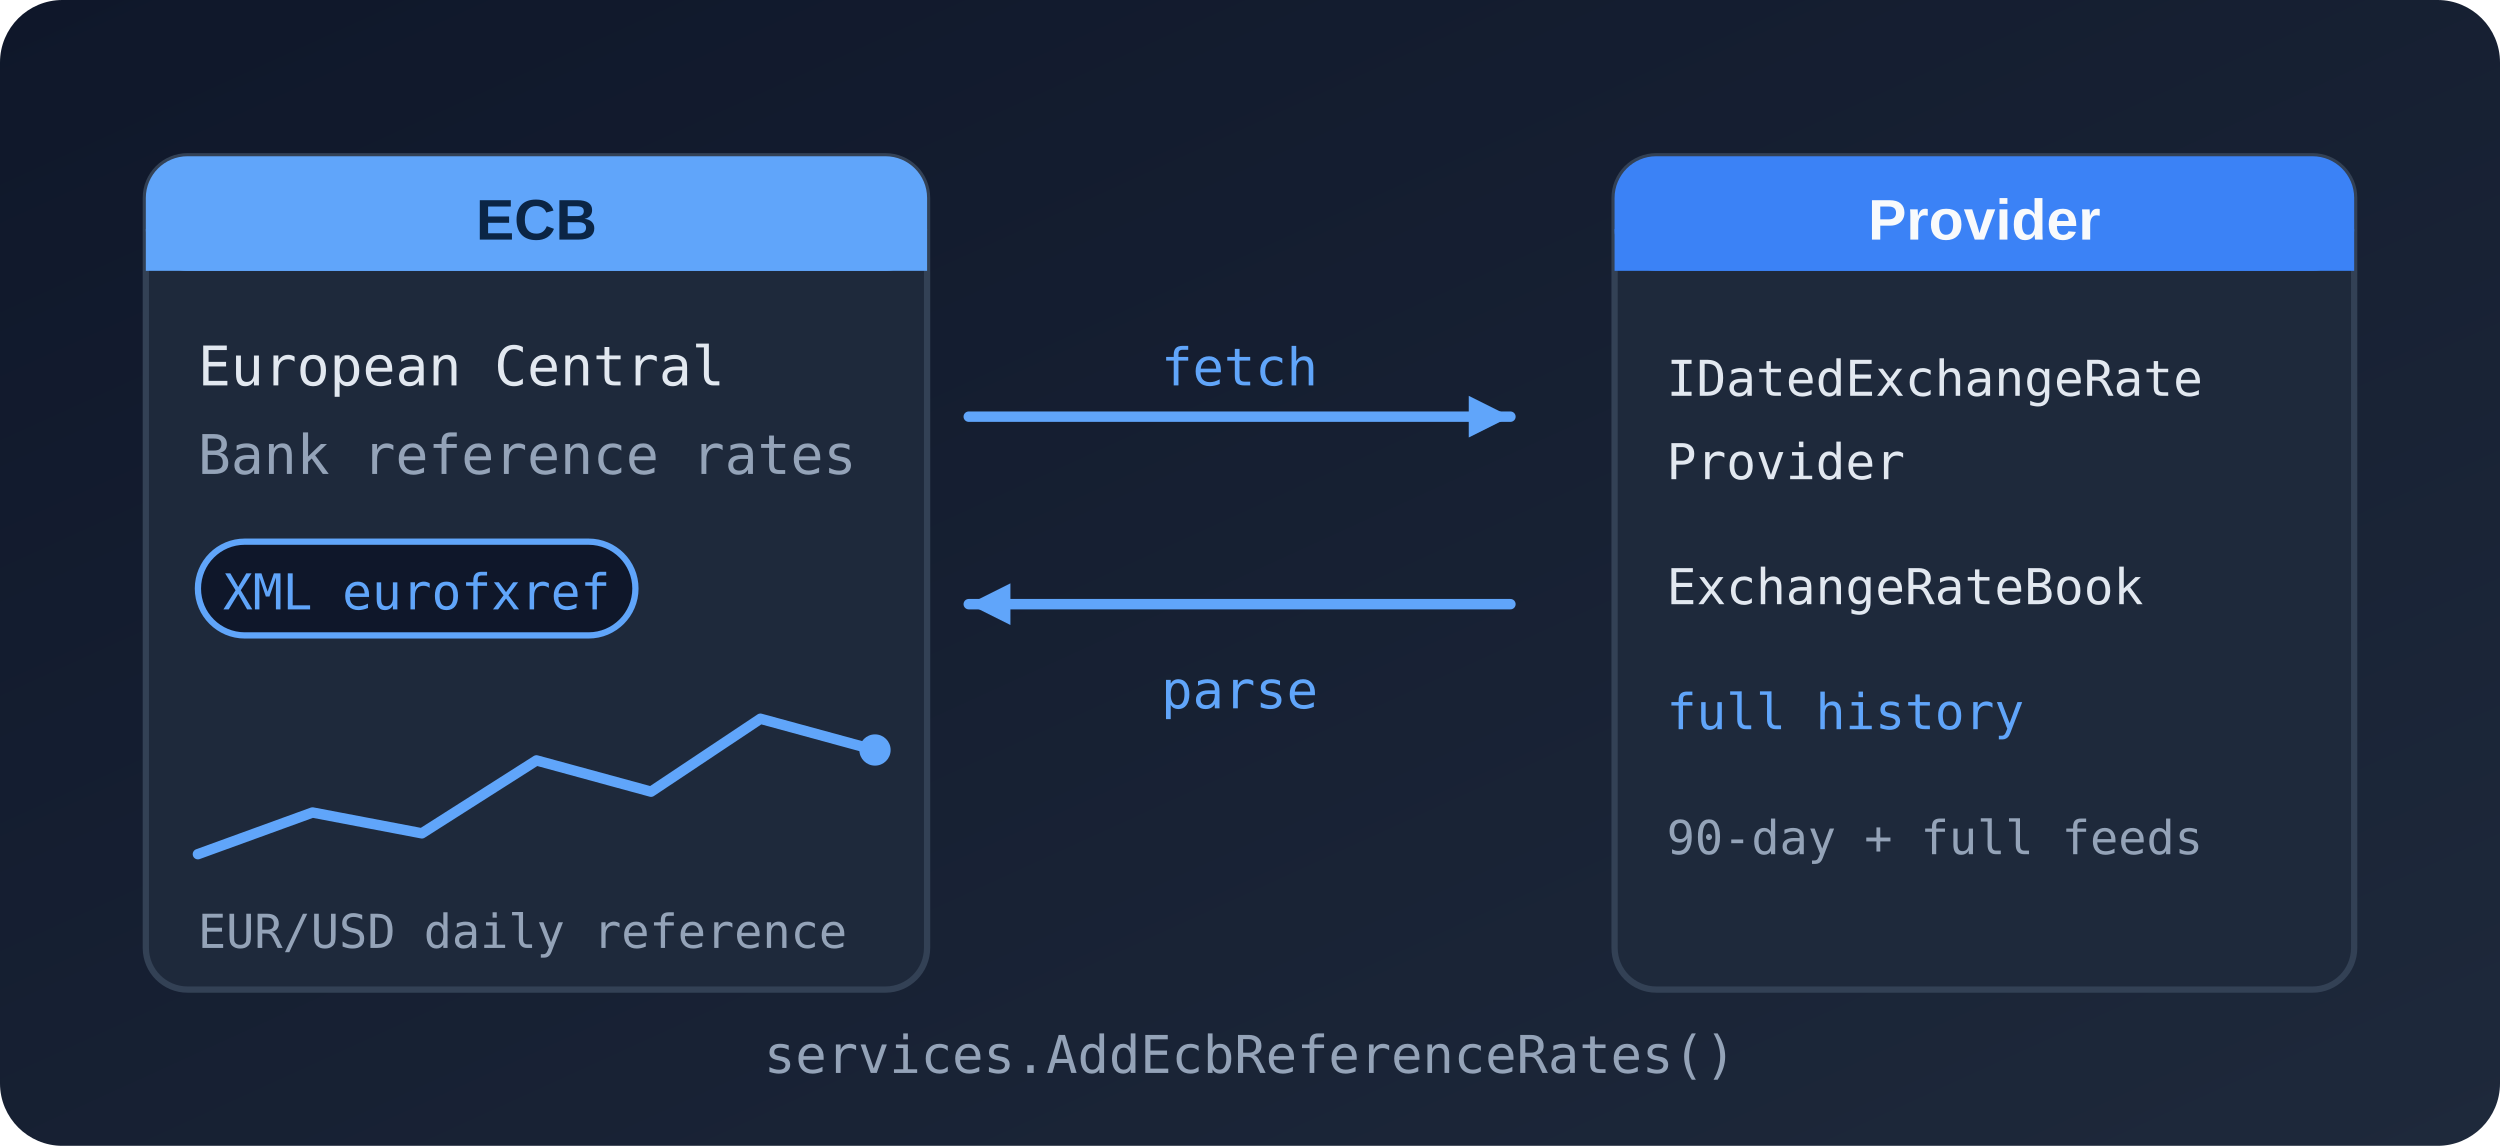
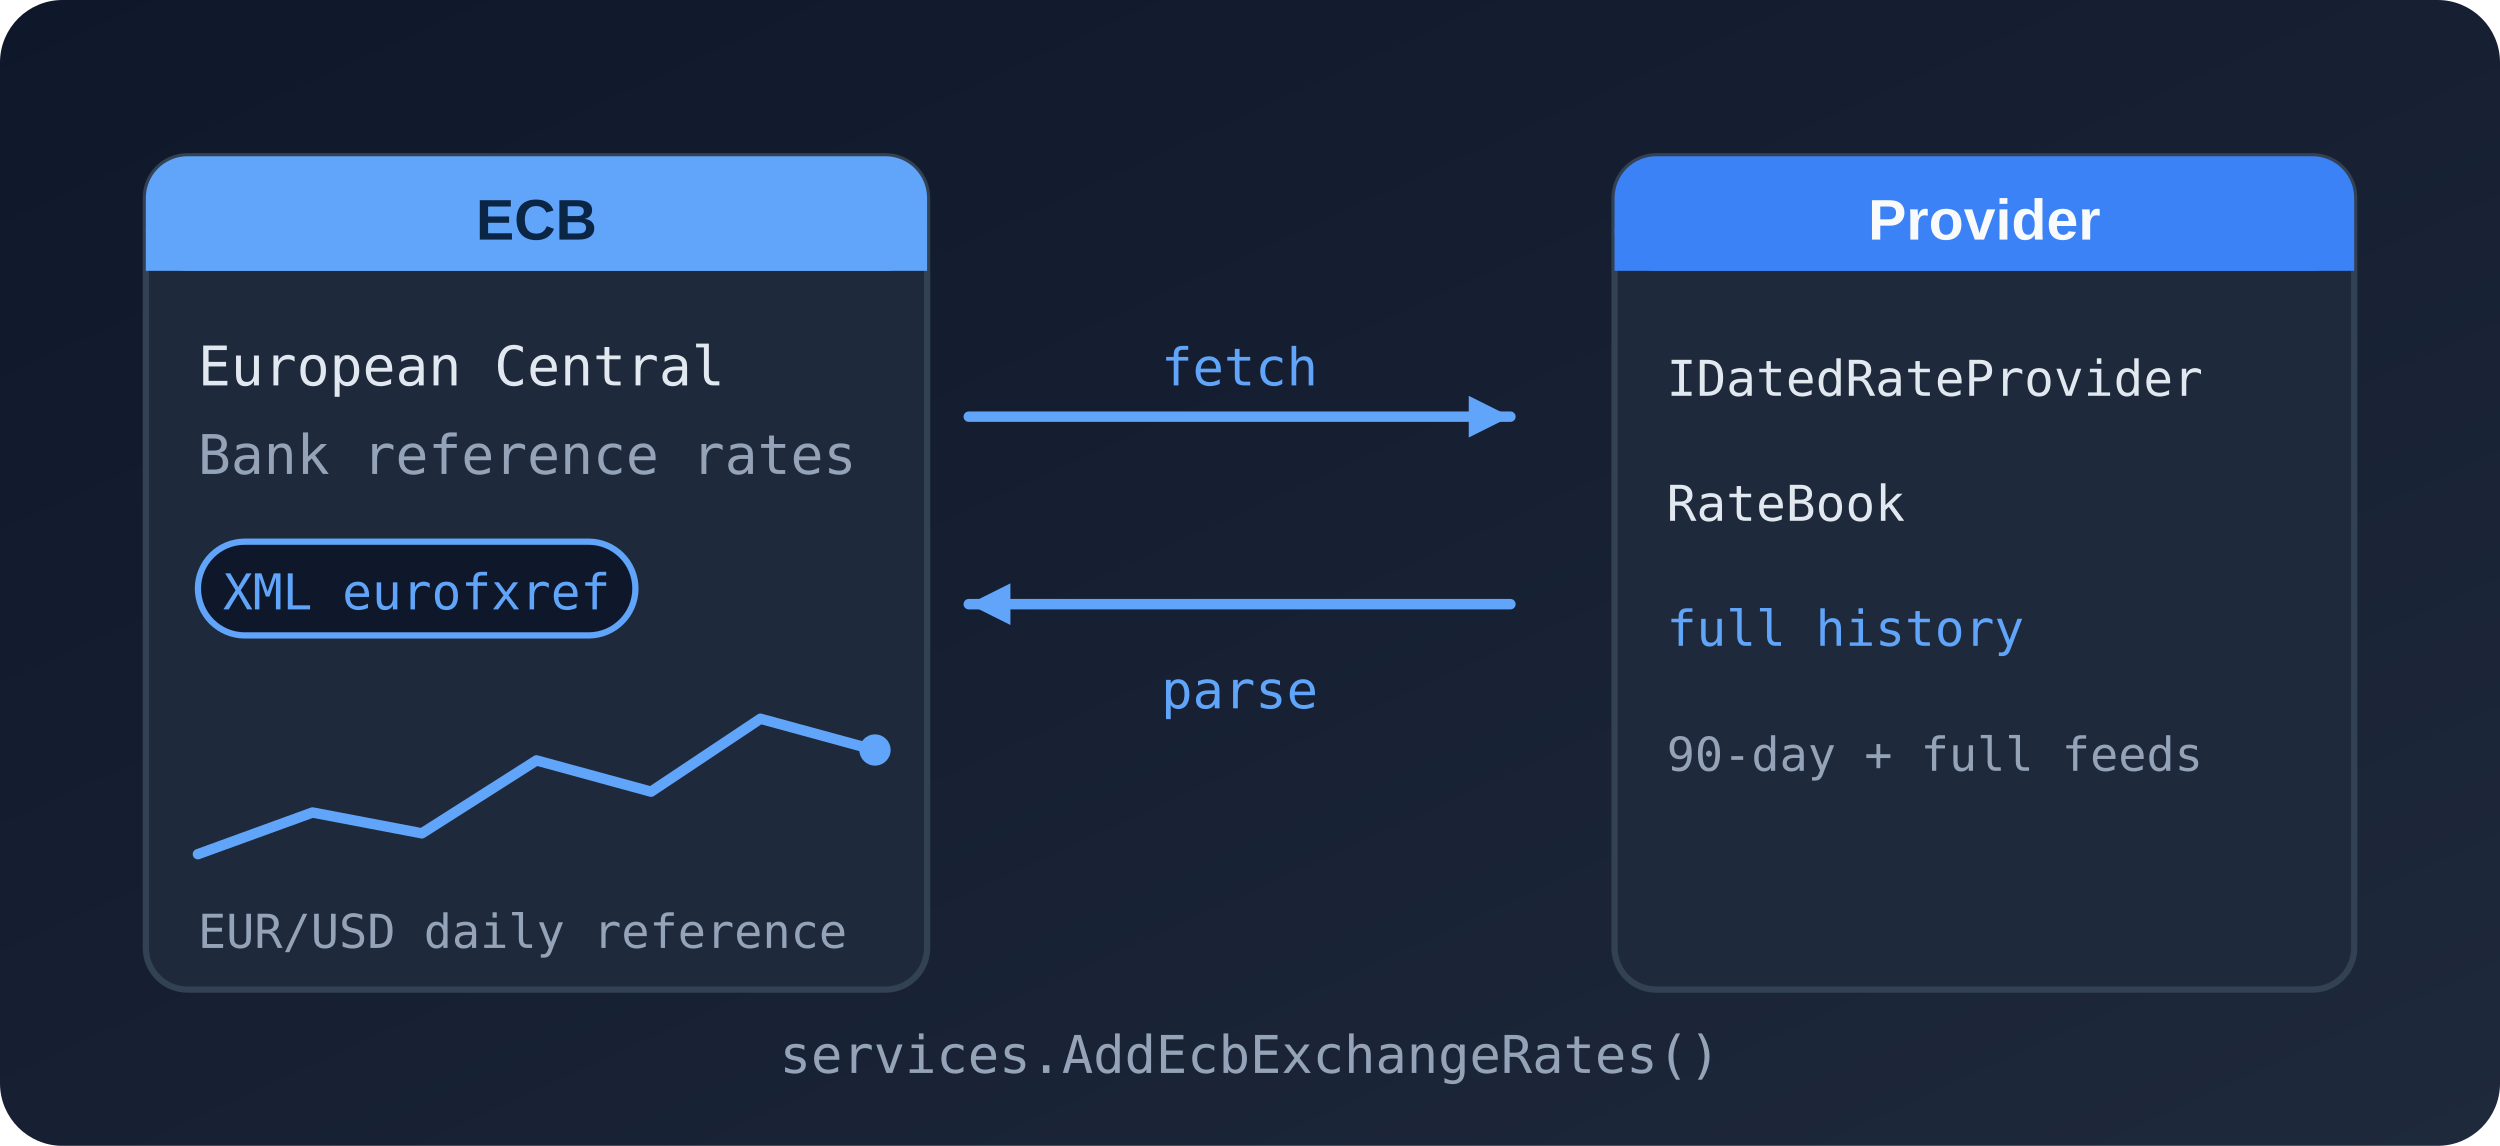
<svg xmlns="http://www.w3.org/2000/svg" viewBox="0 0 480 220" role="img" aria-label="Bodu.Financial.ExchangeRates.Ecb — European Central Bank exchange-rate provider">
  <defs>
    <linearGradient id="fxecb-bg" x1="0" y1="0" x2="1" y2="1">
      <stop offset="0" stop-color="#0F172A" />
      <stop offset="1" stop-color="#1E293B" />
    </linearGradient>
  </defs>
  <rect width="480" height="220" rx="12" fill="url(#fxecb-bg)" />
  <g transform="translate(28 30)" font-family="'Segoe UI','Helvetica Neue',Arial,sans-serif" font-size="11">
    <rect width="150" height="160" rx="8" fill="#1E293B" stroke="#334155" stroke-width="1.2" />
    <rect width="150" height="22" rx="8" fill="#60A5FA" />
    <rect y="14" width="150" height="8" fill="#60A5FA" />
    <text x="75" y="16" fill="#0B2545" text-anchor="middle" font-weight="700" font-size="11">ECB</text>
    <g fill="#E2E8F0" font-family="'Consolas','Menlo',monospace" font-size="10.5">
      <text x="10" y="44">European Central</text>
      <text x="10" y="61">
        <tspan fill="#94A3B8">Bank reference rates</tspan>
      </text>
    </g>
    <rect x="10" y="74" width="84" height="18" rx="9" fill="#0F172A" stroke="#60A5FA" stroke-width="1.2" />
    <text x="52" y="87" fill="#60A5FA" text-anchor="middle" font-family="'Consolas','Menlo',monospace" font-size="9.5">XML eurofxref</text>
    <g transform="translate(10 100)">
      <polyline points="0,34 22,26 43,30 65,16 87,22 108,8 130,14" fill="none" stroke="#60A5FA" stroke-width="2" stroke-linecap="round" stroke-linejoin="round" />
      <circle cx="130" cy="14" r="3" fill="#60A5FA" />
      <text x="0" y="52" fill="#94A3B8" font-family="'Consolas','Menlo',monospace" font-size="9">EUR/USD daily reference</text>
    </g>
  </g>
  <g transform="translate(186 80)" fill="none" stroke="#60A5FA" stroke-width="2" stroke-linecap="round">
    <line x1="0" y1="0" x2="104" y2="0" />
    <polygon points="104,0 96,-4 96,4" fill="#60A5FA" stroke="none" />
    <line x1="104" y1="36" x2="0" y2="36" />
    <polygon points="0,36 8,32 8,40" fill="#60A5FA" stroke="none" />
  </g>
  <g transform="translate(186 80)" fill="#60A5FA" font-family="'Consolas','Menlo',monospace" font-size="10" text-anchor="middle">
    <text x="52" y="-6">fetch</text>
    <text x="52" y="56">parse</text>
  </g>
  <g transform="translate(310 30)" font-family="'Segoe UI','Helvetica Neue',Arial,sans-serif" font-size="11">
    <rect width="142" height="160" rx="8" fill="#1E293B" stroke="#334155" stroke-width="1.2" />
    <rect width="142" height="22" rx="8" fill="#3B82F6" />
    <rect y="14" width="142" height="8" fill="#3B82F6" />
    <text x="71" y="16" fill="#F8FAFC" text-anchor="middle" font-weight="700" font-size="11">Provider</text>
    <g fill="#E2E8F0" font-family="'Consolas','Menlo',monospace" font-size="9.5">
-       <text x="10" y="46">IDatedExchangeRate</text>
-       <text x="10" y="62">Provider</text>
-       <text x="10" y="86">ExchangeRateBook</text>
-       <text x="10" y="110">
+       <text x="10" y="46">IDatedRateProvider</text>
+       <text x="10" y="70">RateBook</text>
+       <text x="10" y="94">
        <tspan fill="#60A5FA">full history</tspan>
      </text>
-       <text x="10" y="134">
+       <text x="10" y="118">
        <tspan fill="#94A3B8" font-size="9">90-day + full feeds</tspan>
      </text>
    </g>
  </g>
  <g fill="#94A3B8" font-family="'Consolas','Menlo',monospace" font-size="10">
-     <text x="240" y="206" text-anchor="middle">services.AddEcbReferenceRates()</text>
+     <text x="240" y="206" text-anchor="middle">services.AddEcbExchangeRates()</text>
  </g>
</svg>
